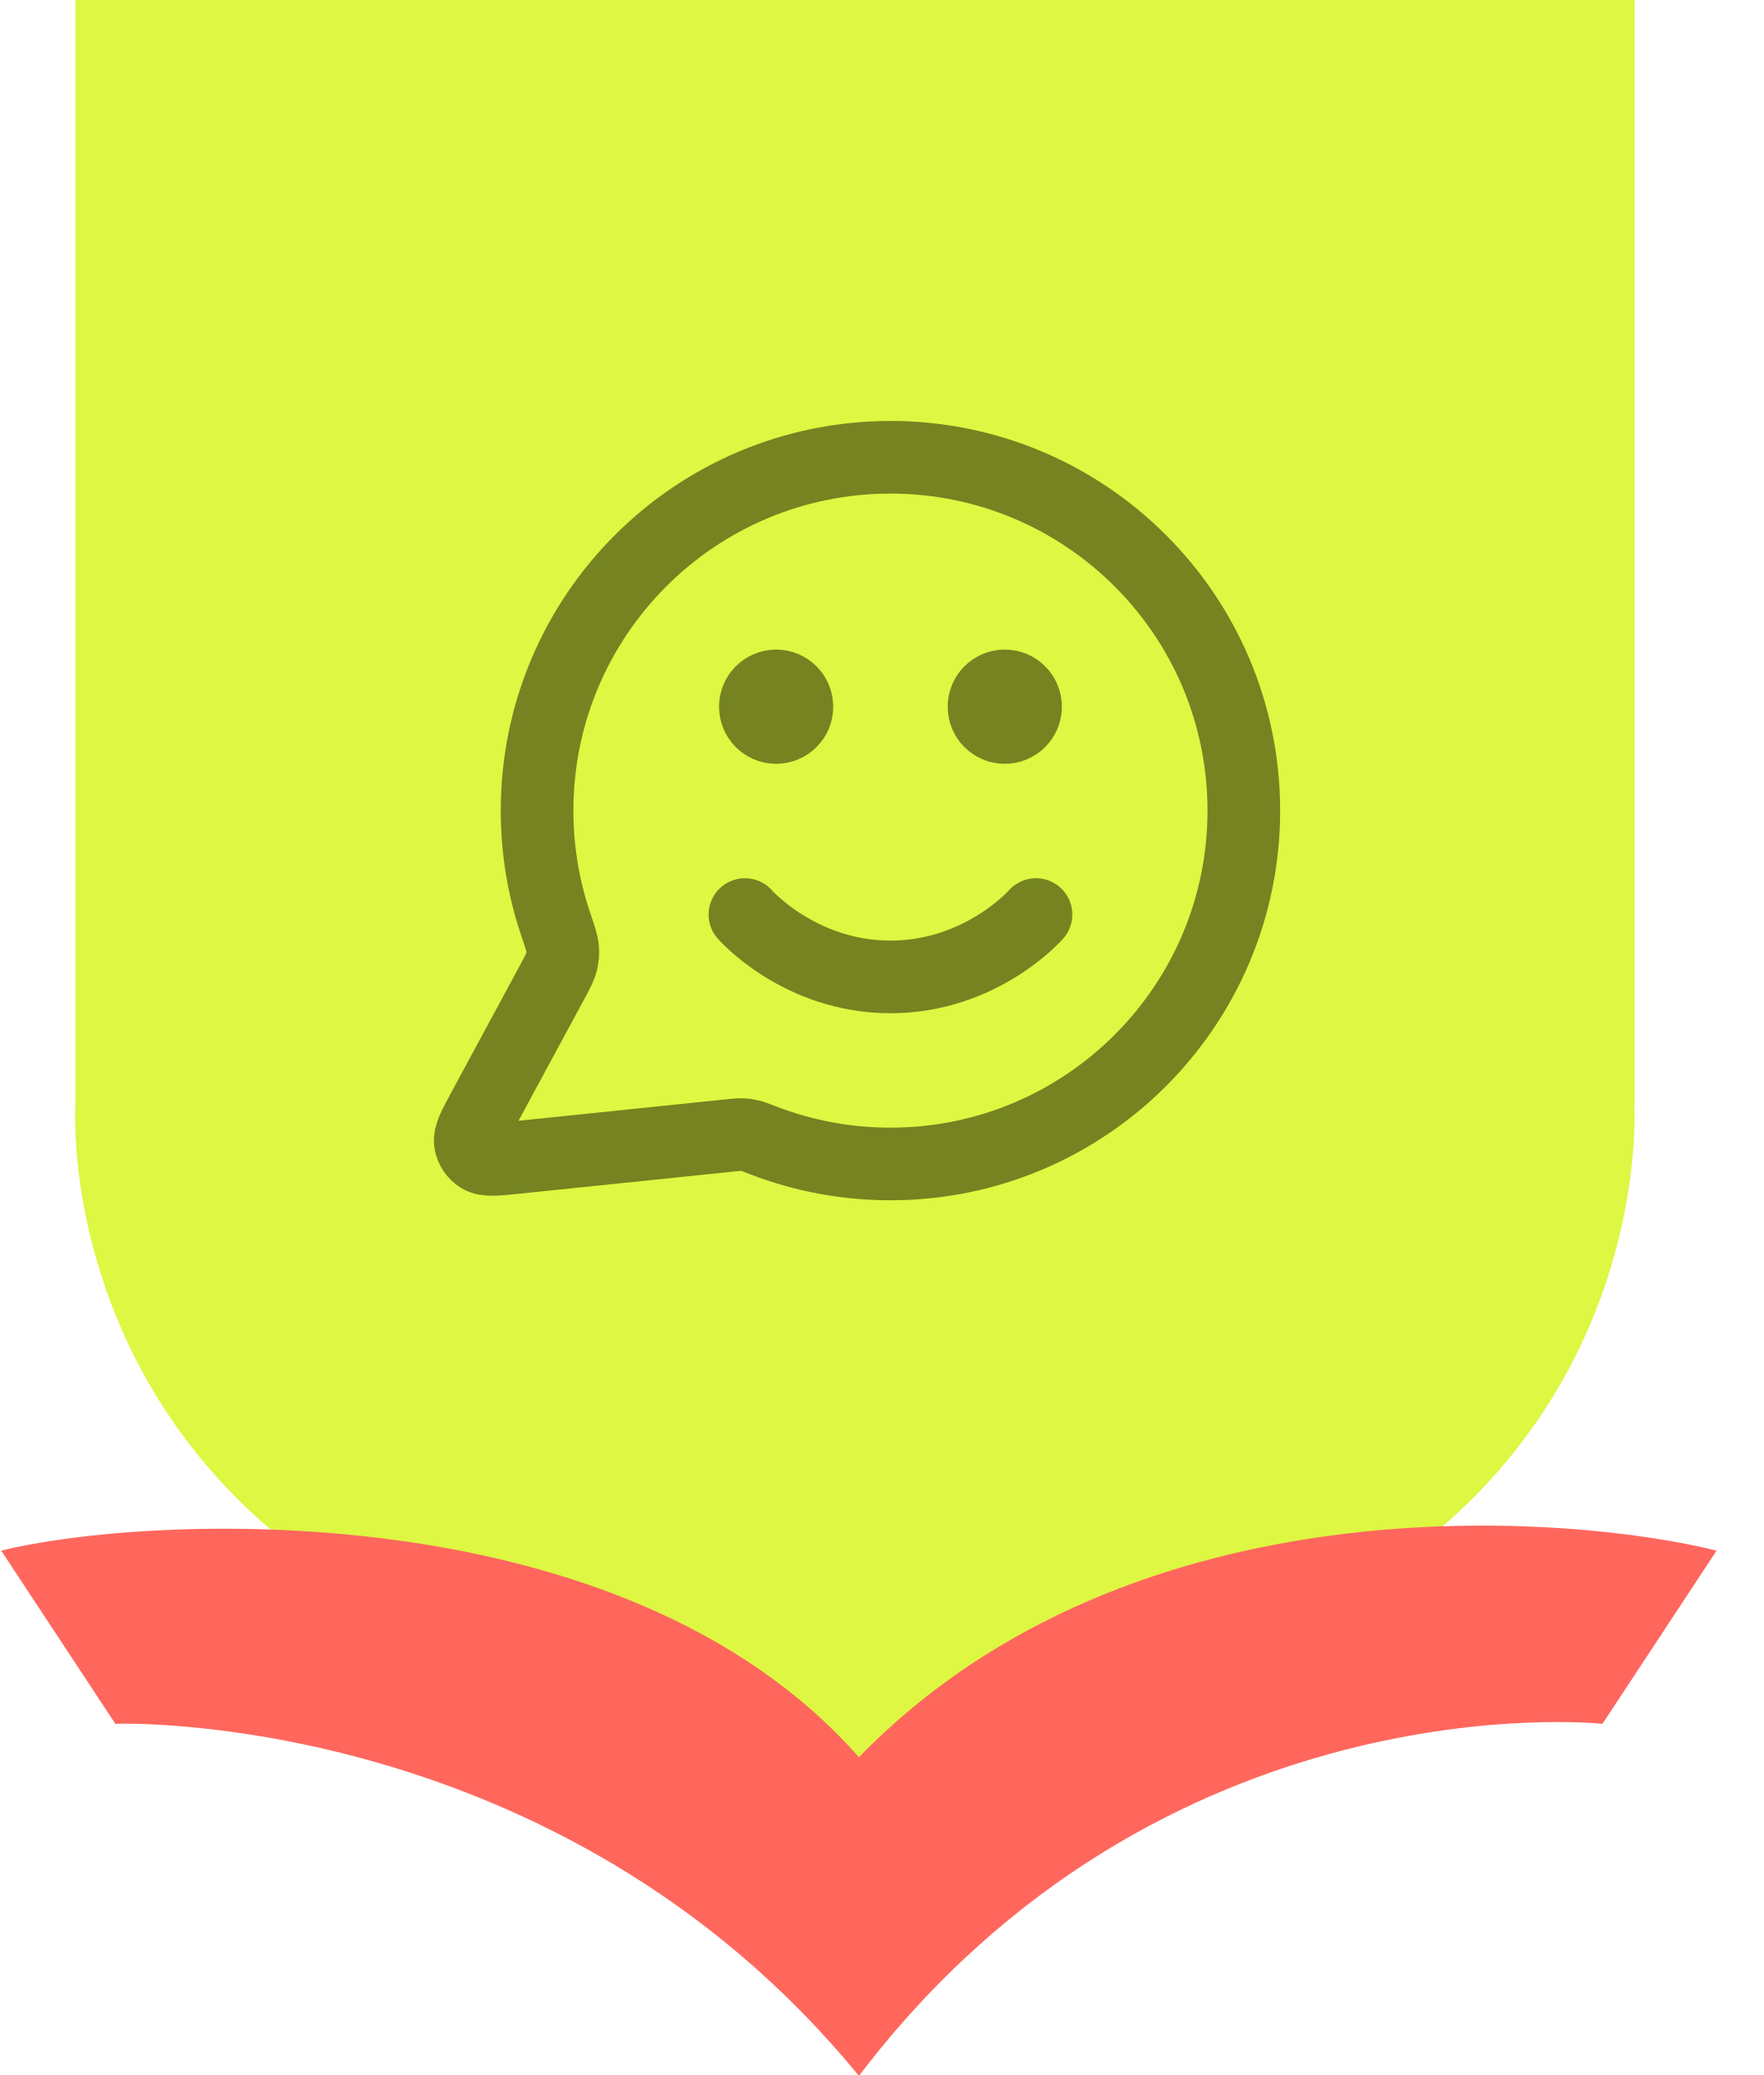
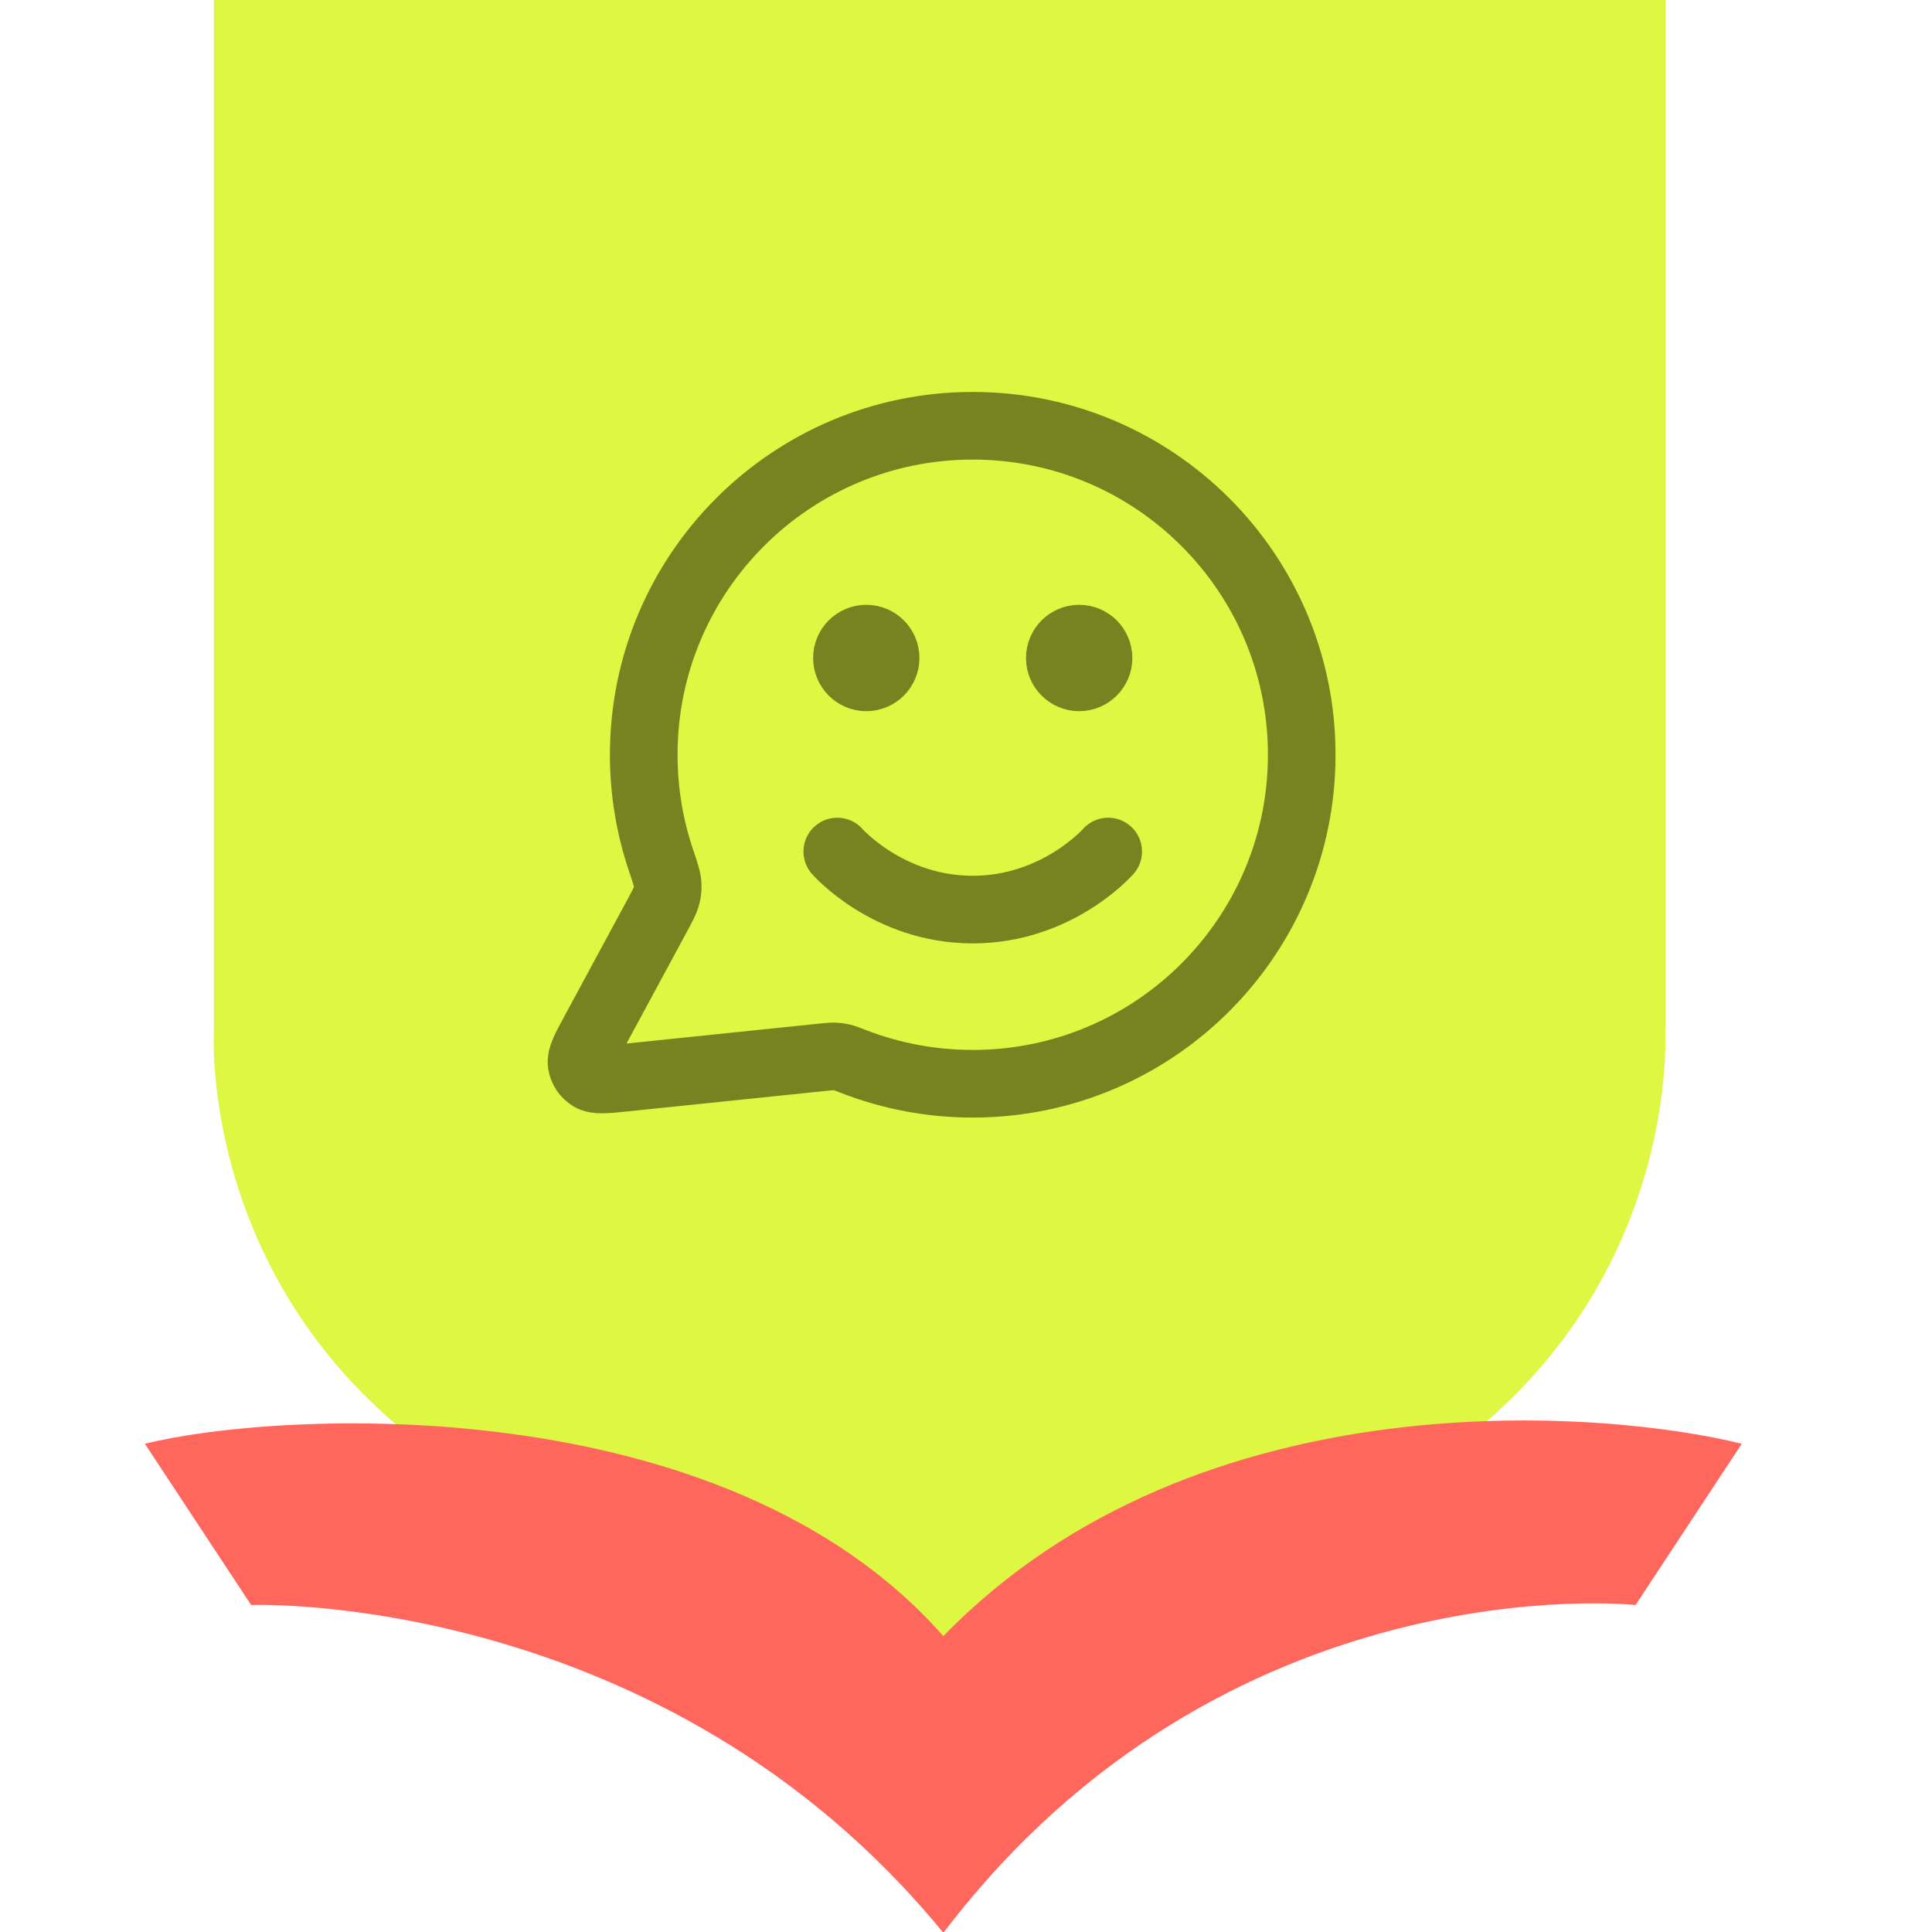
- <svg xmlns="http://www.w3.org/2000/svg" width="34" height="40" viewBox="0 0 34 40" fill="none">
-   <path d="M31.506 21.308V0H1.453V21.308C1.453 21.308 1.043 27.494 7.326 30.931C13.593 34.36 16.461 35.323 16.476 35.33C16.491 35.327 19.362 34.36 25.626 30.931C31.909 27.494 31.499 21.308 31.499 21.308H31.506Z" fill="#DDF742" />
-   <path d="M16.569 40C22.398 32.344 30.816 33.221 30.886 33.231L33.086 29.892C30.386 29.215 21.857 28.415 16.555 33.874C11.986 28.684 2.723 29.215 0.023 29.892L2.224 33.231C2.294 33.221 10.764 32.955 16.541 40" fill="#FF675D" />
-   <path d="M14.358 17.63C14.358 17.63 15.41 18.832 17.163 18.832C18.916 18.832 19.968 17.63 19.968 17.63M19.367 13.623H19.375M14.959 13.623H14.967M17.163 22.438C20.925 22.438 23.974 19.388 23.974 15.626C23.974 11.864 20.925 8.815 17.163 8.815C13.401 8.815 10.352 11.864 10.352 15.626C10.352 16.388 10.476 17.12 10.707 17.803C10.794 18.061 10.837 18.189 10.845 18.288C10.852 18.386 10.847 18.454 10.822 18.549C10.798 18.645 10.744 18.745 10.636 18.945L9.325 21.371C9.138 21.717 9.045 21.89 9.066 22.023C9.084 22.14 9.153 22.242 9.253 22.303C9.368 22.374 9.564 22.354 9.955 22.313L14.059 21.889C14.183 21.876 14.245 21.87 14.302 21.872C14.358 21.874 14.397 21.879 14.451 21.892C14.507 21.904 14.576 21.931 14.715 21.985C15.475 22.277 16.3 22.438 17.163 22.438ZM19.767 13.623C19.767 13.844 19.588 14.024 19.367 14.024C19.145 14.024 18.966 13.844 18.966 13.623C18.966 13.402 19.145 13.222 19.367 13.222C19.588 13.222 19.767 13.402 19.767 13.623ZM15.36 13.623C15.36 13.844 15.181 14.024 14.959 14.024C14.738 14.024 14.559 13.844 14.559 13.623C14.559 13.402 14.738 13.222 14.959 13.222C15.181 13.222 15.36 13.402 15.36 13.623Z" stroke="#758321" stroke-width="1.4" stroke-linecap="round" stroke-linejoin="round" />
+ <svg xmlns="http://www.w3.org/2000/svg" width="40" height="40" viewBox="0 0 40 40" fill="none">
+   <path d="M34.483 21.308V0H4.429V21.308C4.429 21.308 4.02 27.494 10.302 30.931C16.57 34.36 19.438 35.323 19.453 35.33C19.467 35.327 22.339 34.36 28.603 30.931C34.885 27.494 34.476 21.308 34.476 21.308H34.483Z" fill="#DDF742" />
+   <path d="M19.545 40C25.375 32.344 33.792 33.221 33.862 33.231L36.062 29.892C33.363 29.215 24.833 28.415 19.531 33.874C14.963 28.684 5.7 29.215 3 29.892L5.2 33.231C5.27 33.221 13.74 32.955 19.517 40" fill="#FF675D" />
+   <path d="M17.335 17.63C17.335 17.63 18.387 18.832 20.139 18.832C21.892 18.832 22.944 17.63 22.944 17.63M22.343 13.623H22.351M17.936 13.623H17.944M20.139 22.438C23.901 22.438 26.951 19.388 26.951 15.626C26.951 11.864 23.901 8.815 20.139 8.815C16.378 8.815 13.328 11.864 13.328 15.626C13.328 16.388 13.453 17.12 13.683 17.803C13.77 18.061 13.813 18.189 13.821 18.288C13.829 18.386 13.823 18.454 13.799 18.549C13.774 18.645 13.72 18.745 13.613 18.945L12.302 21.371C12.115 21.717 12.021 21.89 12.042 22.023C12.06 22.14 12.129 22.242 12.229 22.303C12.345 22.374 12.54 22.354 12.932 22.313L17.035 21.889C17.16 21.876 17.222 21.87 17.279 21.872C17.334 21.874 17.373 21.879 17.428 21.892C17.483 21.904 17.552 21.931 17.691 21.985C18.451 22.277 19.277 22.438 20.139 22.438ZM22.744 13.623C22.744 13.844 22.564 14.024 22.343 14.024C22.122 14.024 21.942 13.844 21.942 13.623C21.942 13.402 22.122 13.222 22.343 13.222C22.564 13.222 22.744 13.402 22.744 13.623ZM18.336 13.623C18.336 13.844 18.157 14.024 17.936 14.024C17.714 14.024 17.535 13.844 17.535 13.623C17.535 13.402 17.714 13.222 17.936 13.222C18.157 13.222 18.336 13.402 18.336 13.623Z" stroke="#758321" stroke-width="1.4" stroke-linecap="round" stroke-linejoin="round" />
</svg>
